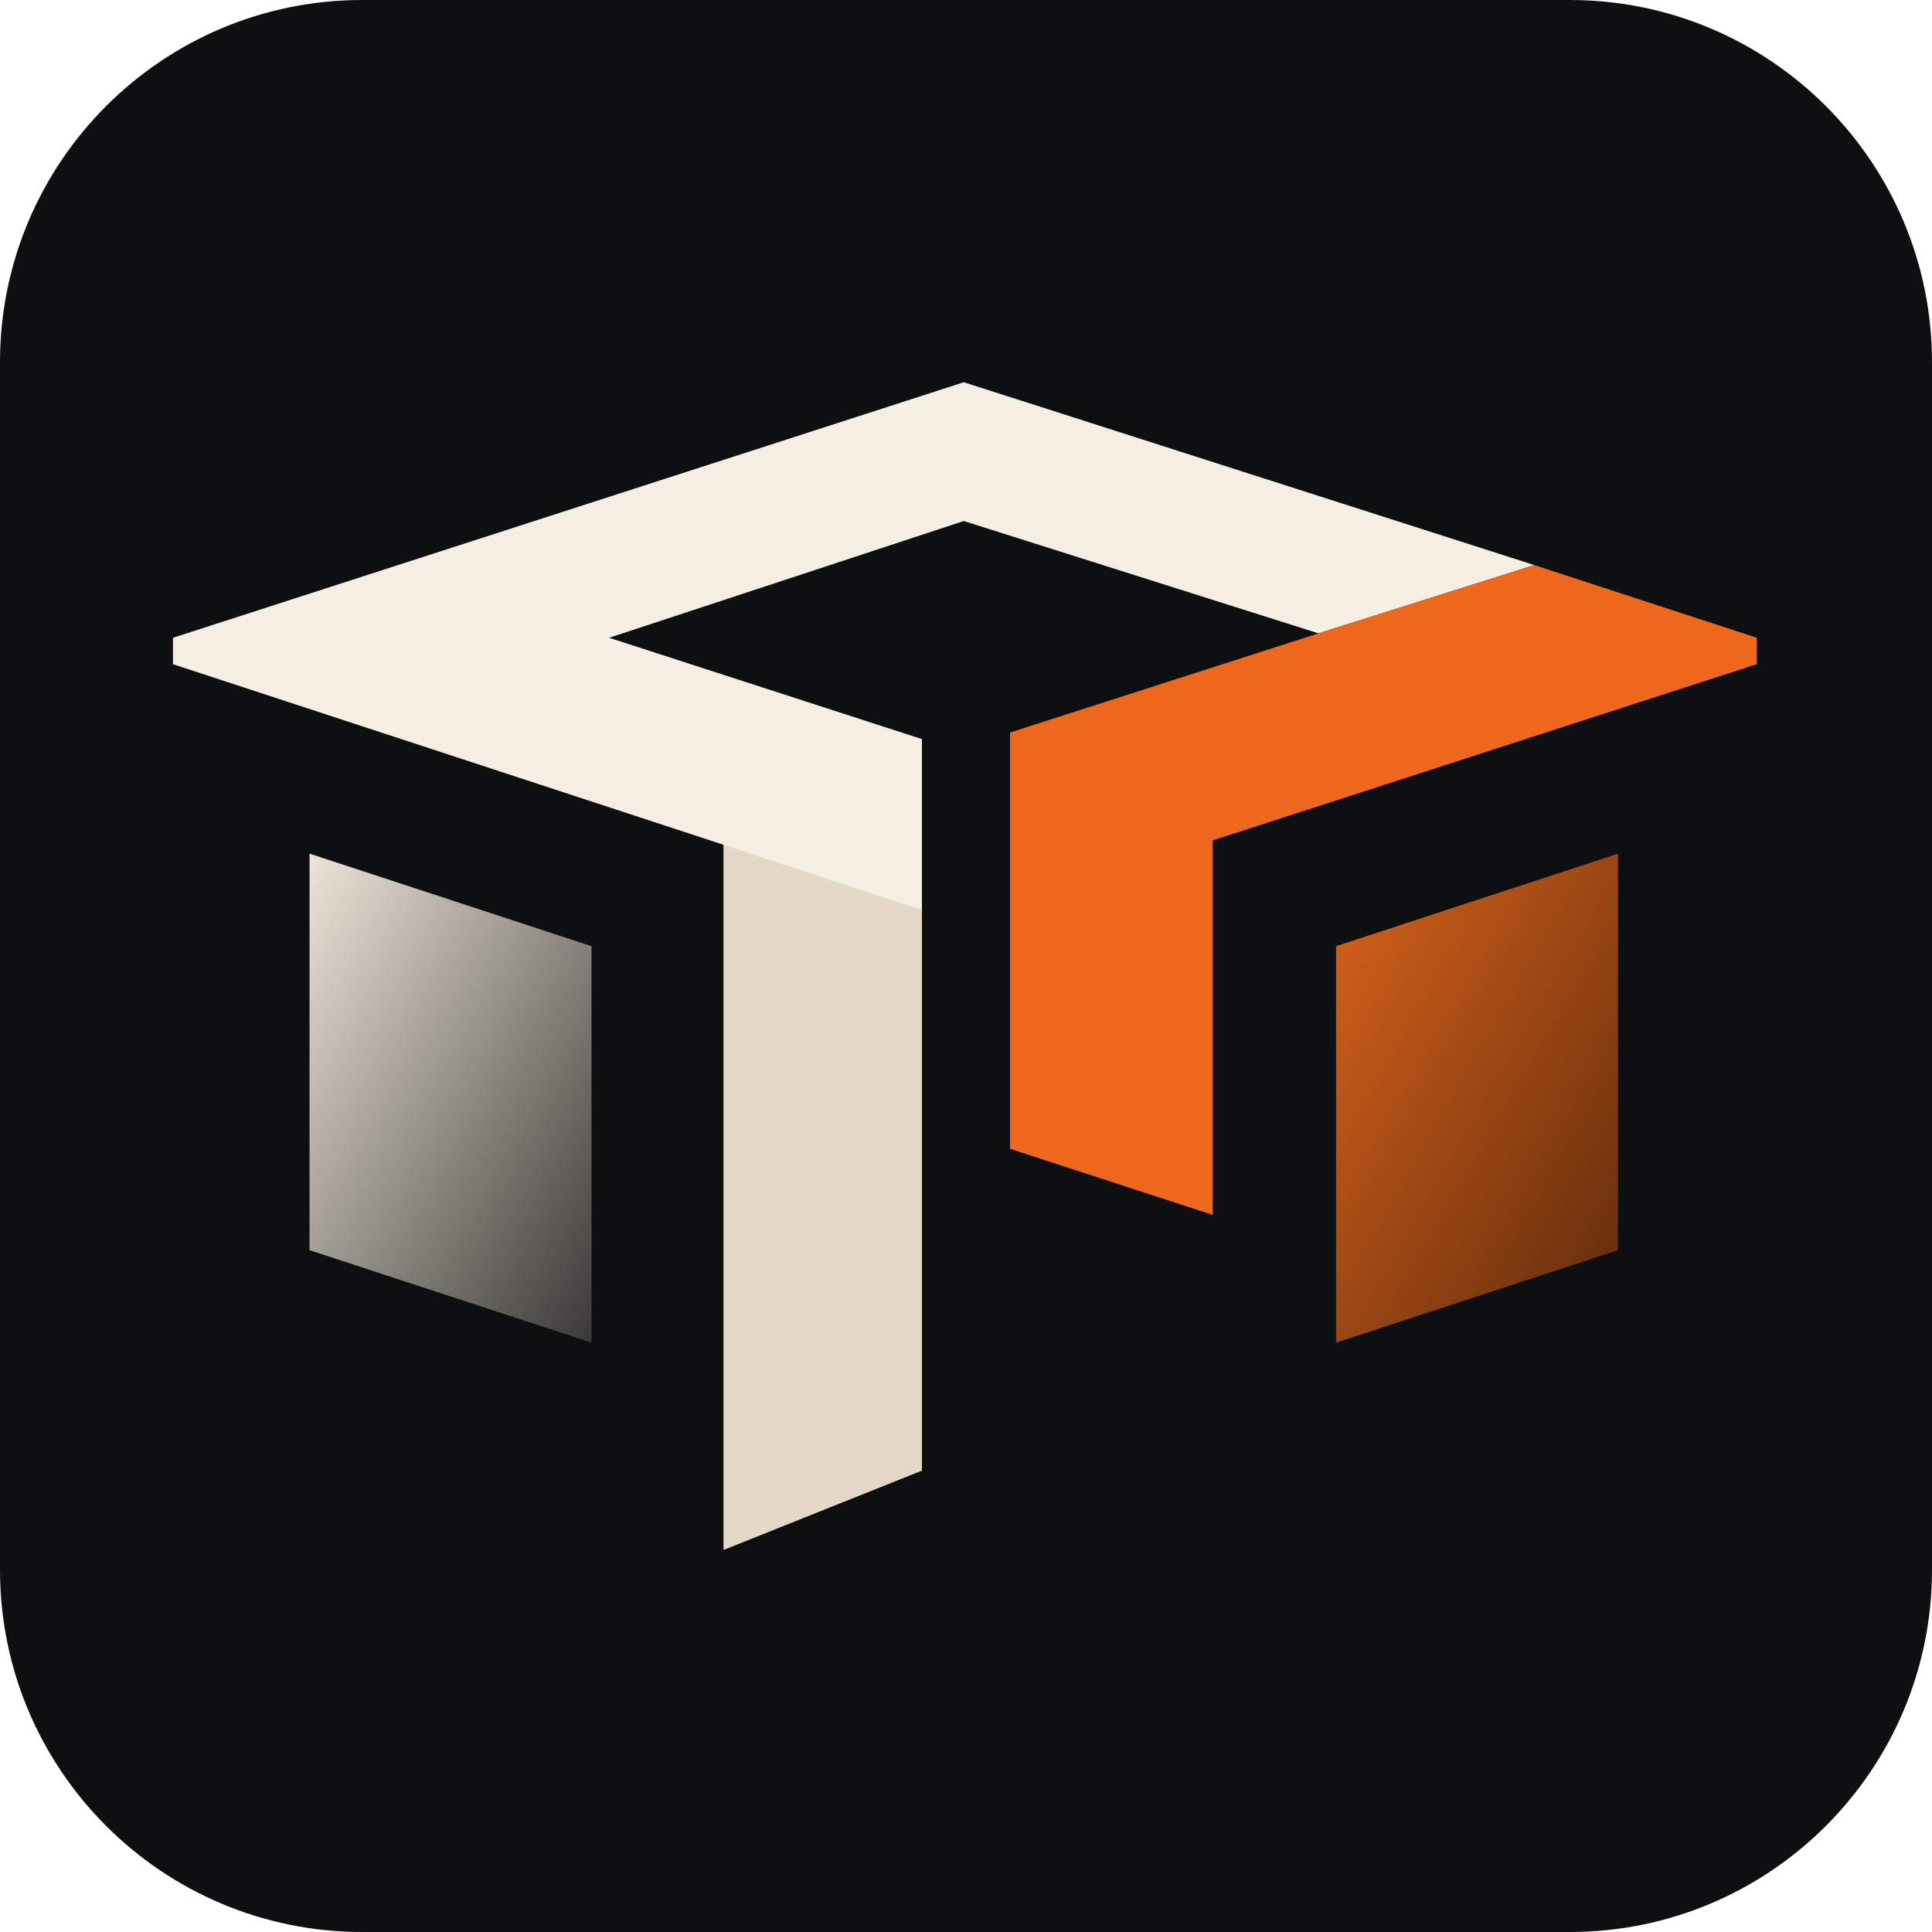
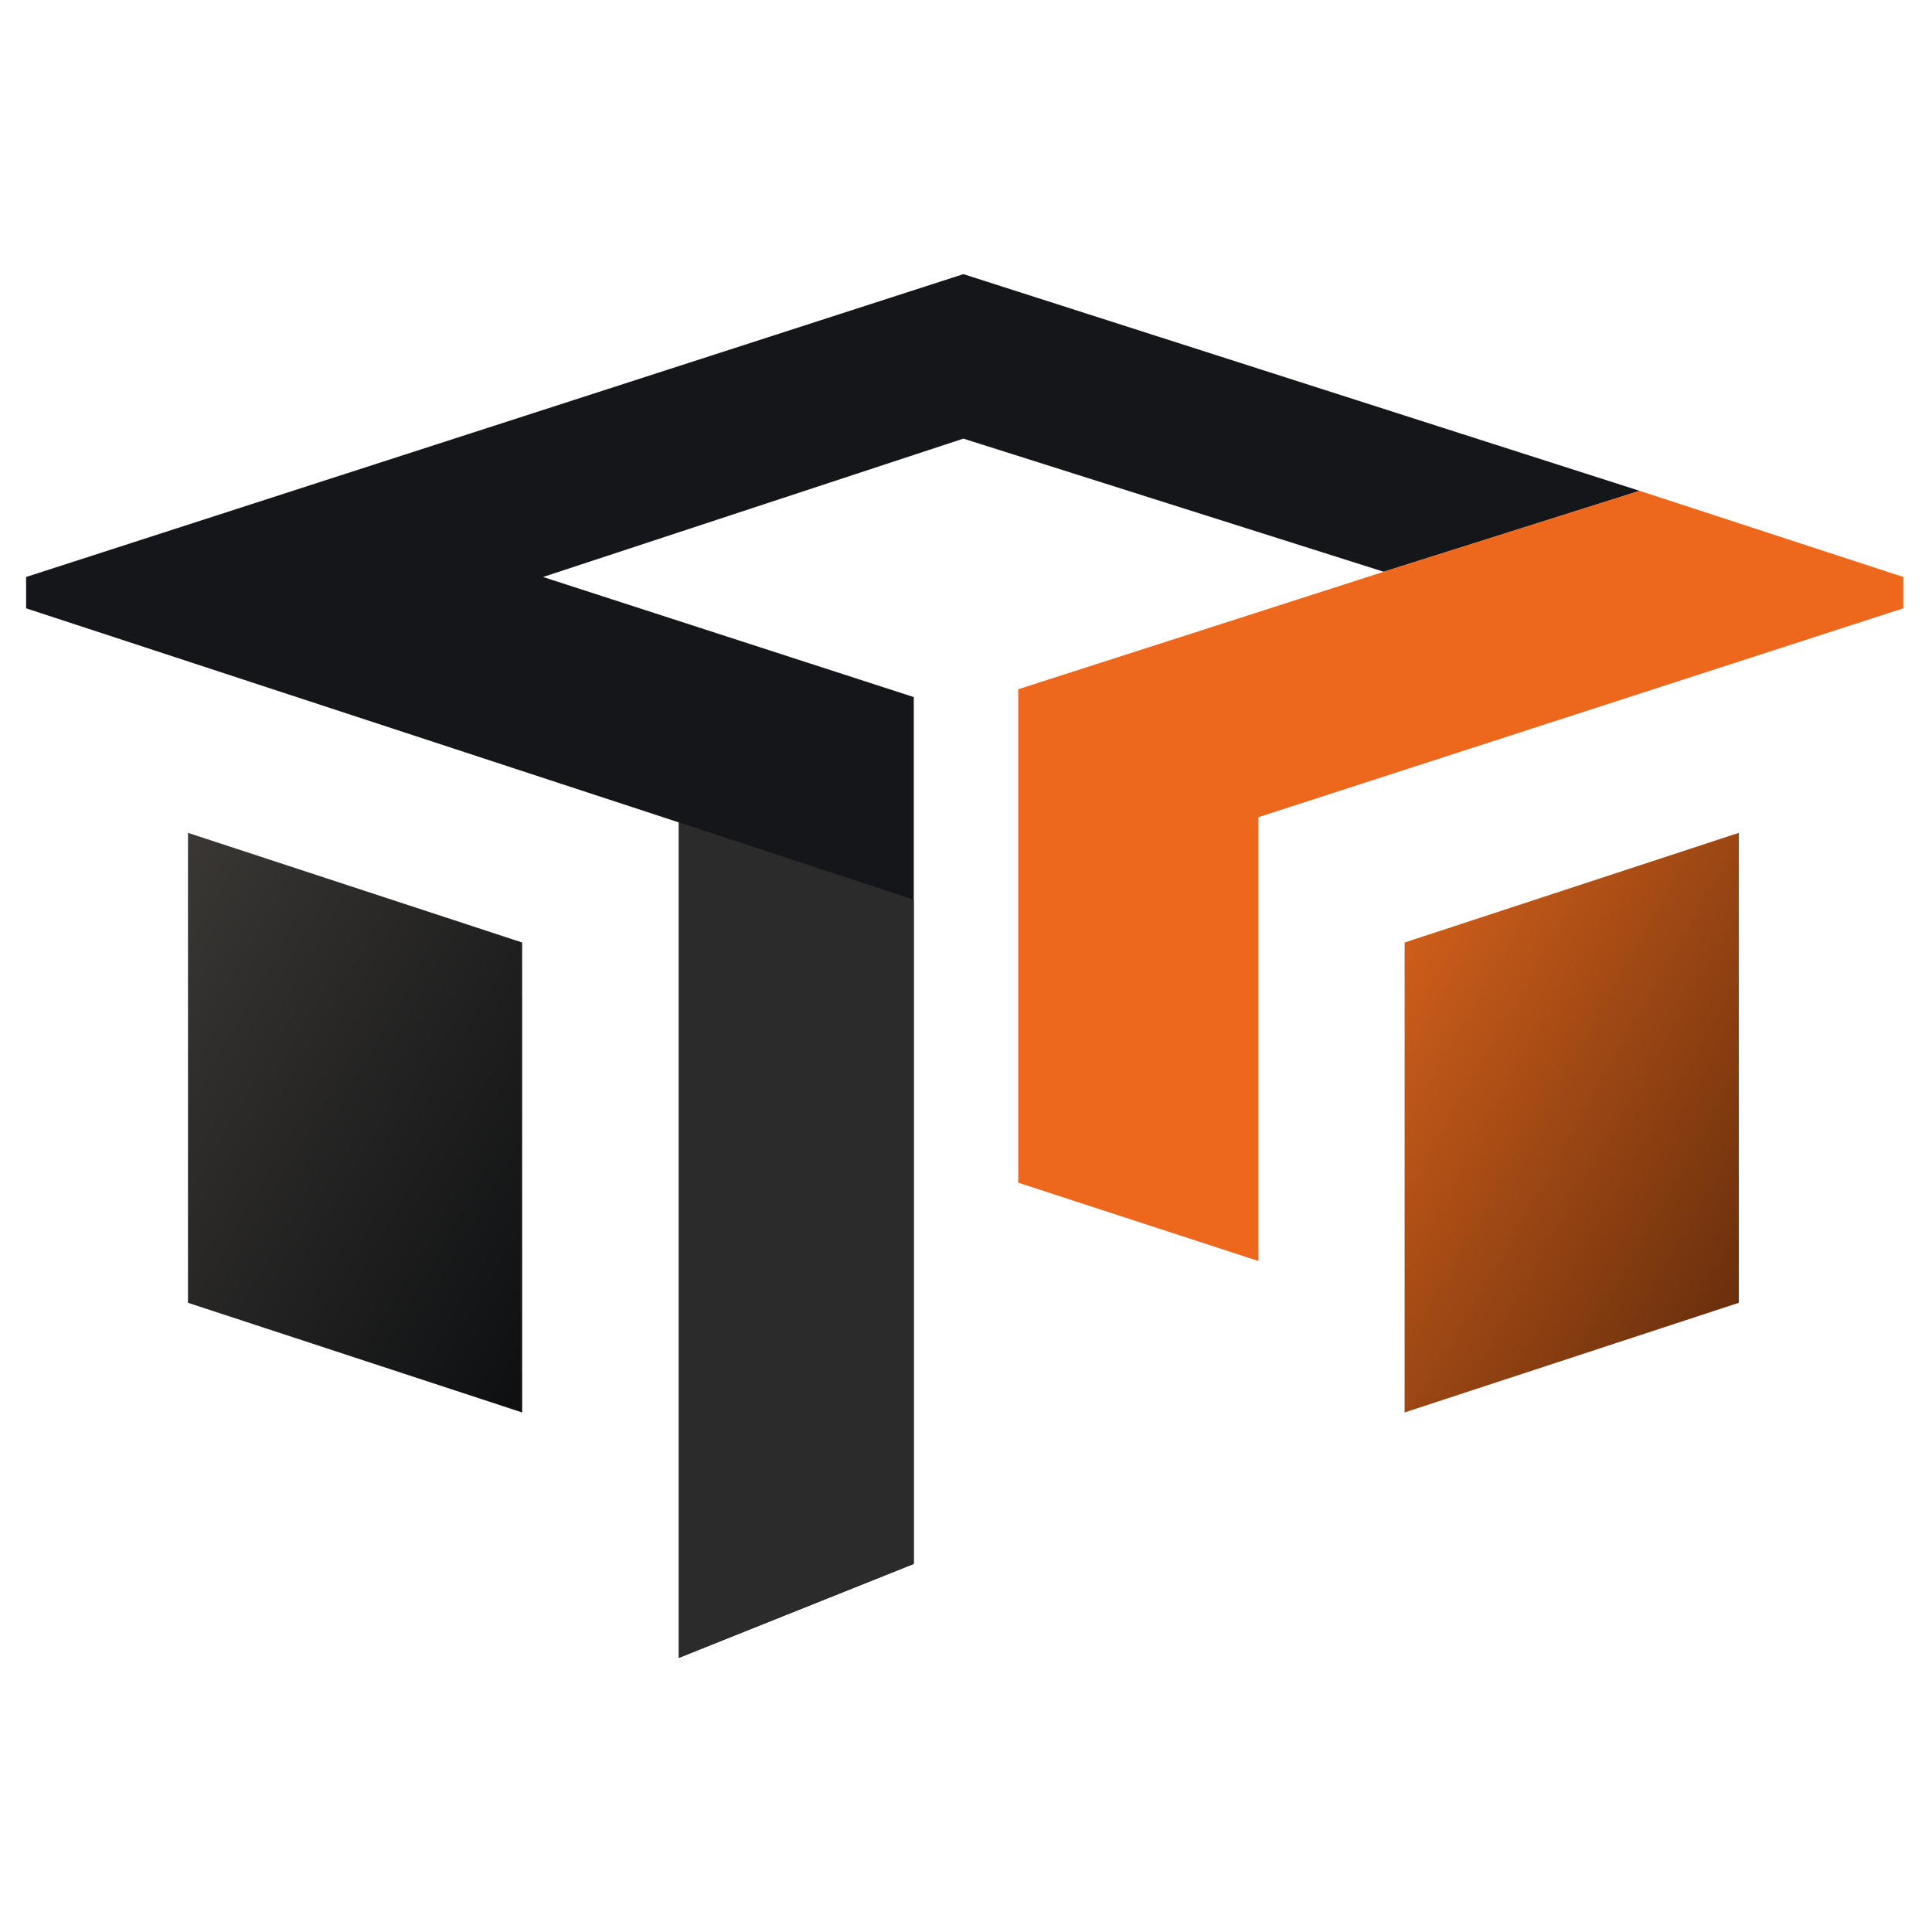
- <svg xmlns="http://www.w3.org/2000/svg" viewBox="0 0 64 64">
-   <rect width="64" height="64" rx="12" fill="#0D0F11" />
-   <svg x="5" y="10" width="54" height="44" viewBox="0 0 370 277">
-     <defs>
-       <linearGradient id="tutL" x1="0" y1="0" x2="1" y2="1">
-         <stop offset="0" stop-color="#EDE4D8" />
-         <stop offset="1" stop-color="#3B3A37" />
-       </linearGradient>
-       <linearGradient id="tutR" x1="0" y1="0" x2="1" y2="1">
-         <stop offset="0" stop-color="#D9631C" />
-         <stop offset="1" stop-color="#5E2A0B" />
-       </linearGradient>
-     </defs>
-     <polygon points="5.0,64.0 184.5,6.0 314.0,47.5 265.0,63.0 184.5,37.5 104.0,64.0 175.0,87.0 175.0,253.0 130.0,271.0 130.0,111.0 5.0,70.0" fill="#F5EEE3" />
-     <polygon points="130.0,111.0 175.0,125.8 175.0,253.0 130.0,271.0" fill="#E4D8C9" />
-     <polygon points="314.0,47.5 364.5,64.0 364.5,70.0 241.0,110.0 241.0,195.0 195.0,180.0 195.0,85.5 265.0,63.0" fill="#ED681D" />
-     <polygon points="36.0,113.0 100.0,134.0 100.0,224.0 36.0,203.0" fill="url(#tutL)" />
-     <polygon points="333.0,113.0 269.0,134.0 269.0,224.0 333.0,203.0" fill="url(#tutR)" />
-   </svg>
+ <svg xmlns="http://www.w3.org/2000/svg" viewBox="0 -46.5 370 370">
+   <style>.c1{fill:#14161a}.c2{fill:#2b2b2b}.s0{stop-color:#3a3734}.s1{stop-color:#0D0F11}@media (prefers-color-scheme:dark){.c1{fill:#F5EEE3}.c2{fill:#E4D8C9}.s0{stop-color:#EDE4D8}.s1{stop-color:#3B3A37}}</style>
+   <defs>
+     <linearGradient id="fl" x1="0" y1="0" x2="1" y2="1">
+       <stop offset="0" class="s0" />
+       <stop offset="1" class="s1" />
+     </linearGradient>
+     <linearGradient id="fr" x1="0" y1="0" x2="1" y2="1">
+       <stop offset="0" stop-color="#D9631C" />
+       <stop offset="1" stop-color="#5E2A0B" />
+     </linearGradient>
+   </defs>
+   <polygon points="5,64 184.5,6 314,47.5 265,63 184.5,37.5 104,64 175,87 175,253 130,271 130,111 5,70" class="c1" />
+   <polygon points="130,111 175,125.8 175,253 130,271" class="c2" />
+   <polygon points="314,47.5 364.5,64 364.5,70 241,110 241,195 195,180 195,85.5 265,63" fill="#ED681D" />
+   <polygon points="36,113 100,134 100,224 36,203" fill="url(#fl)" />
+   <polygon points="333,113 269,134 269,224 333,203" fill="url(#fr)" />
</svg>
